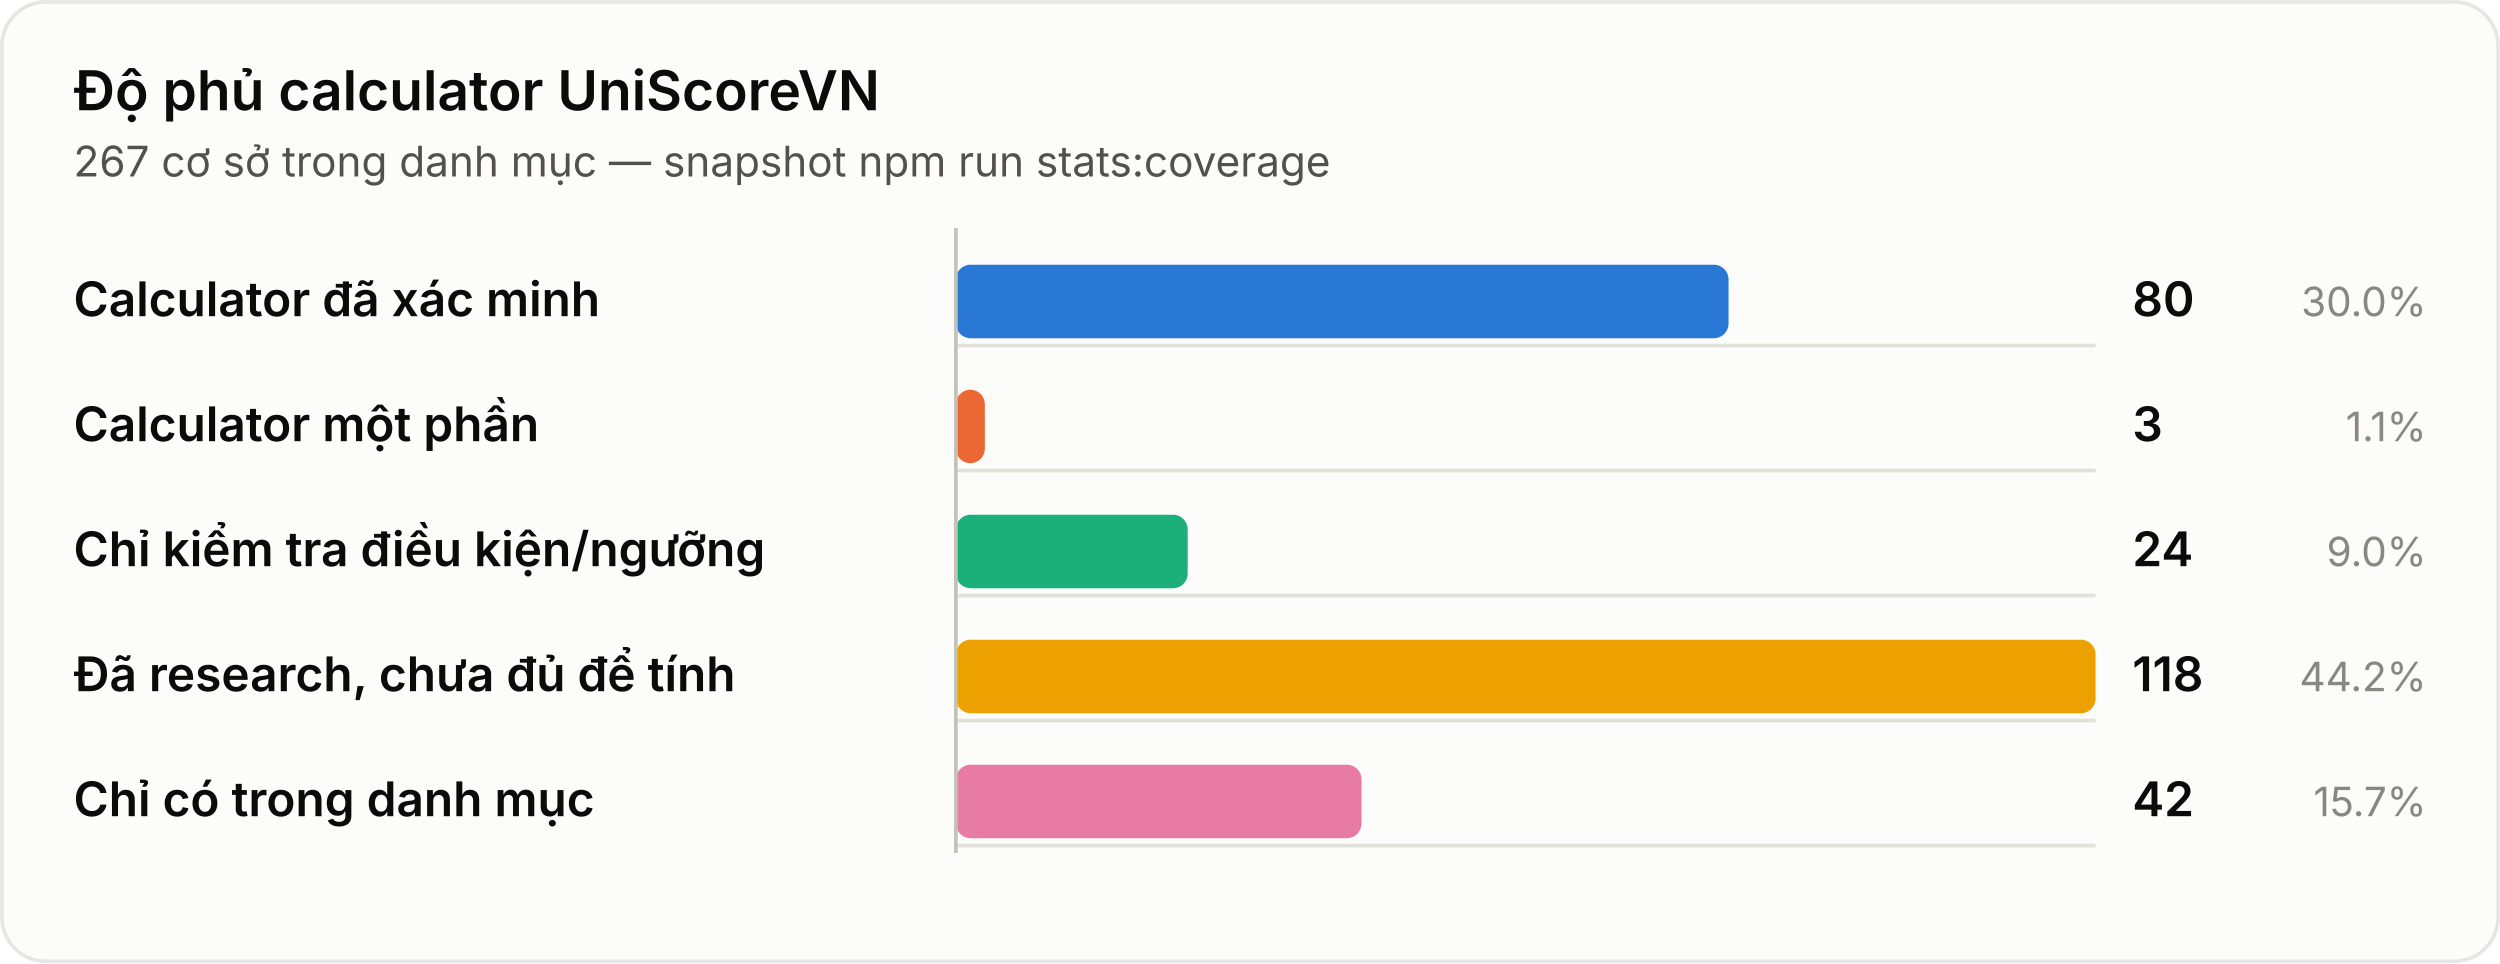
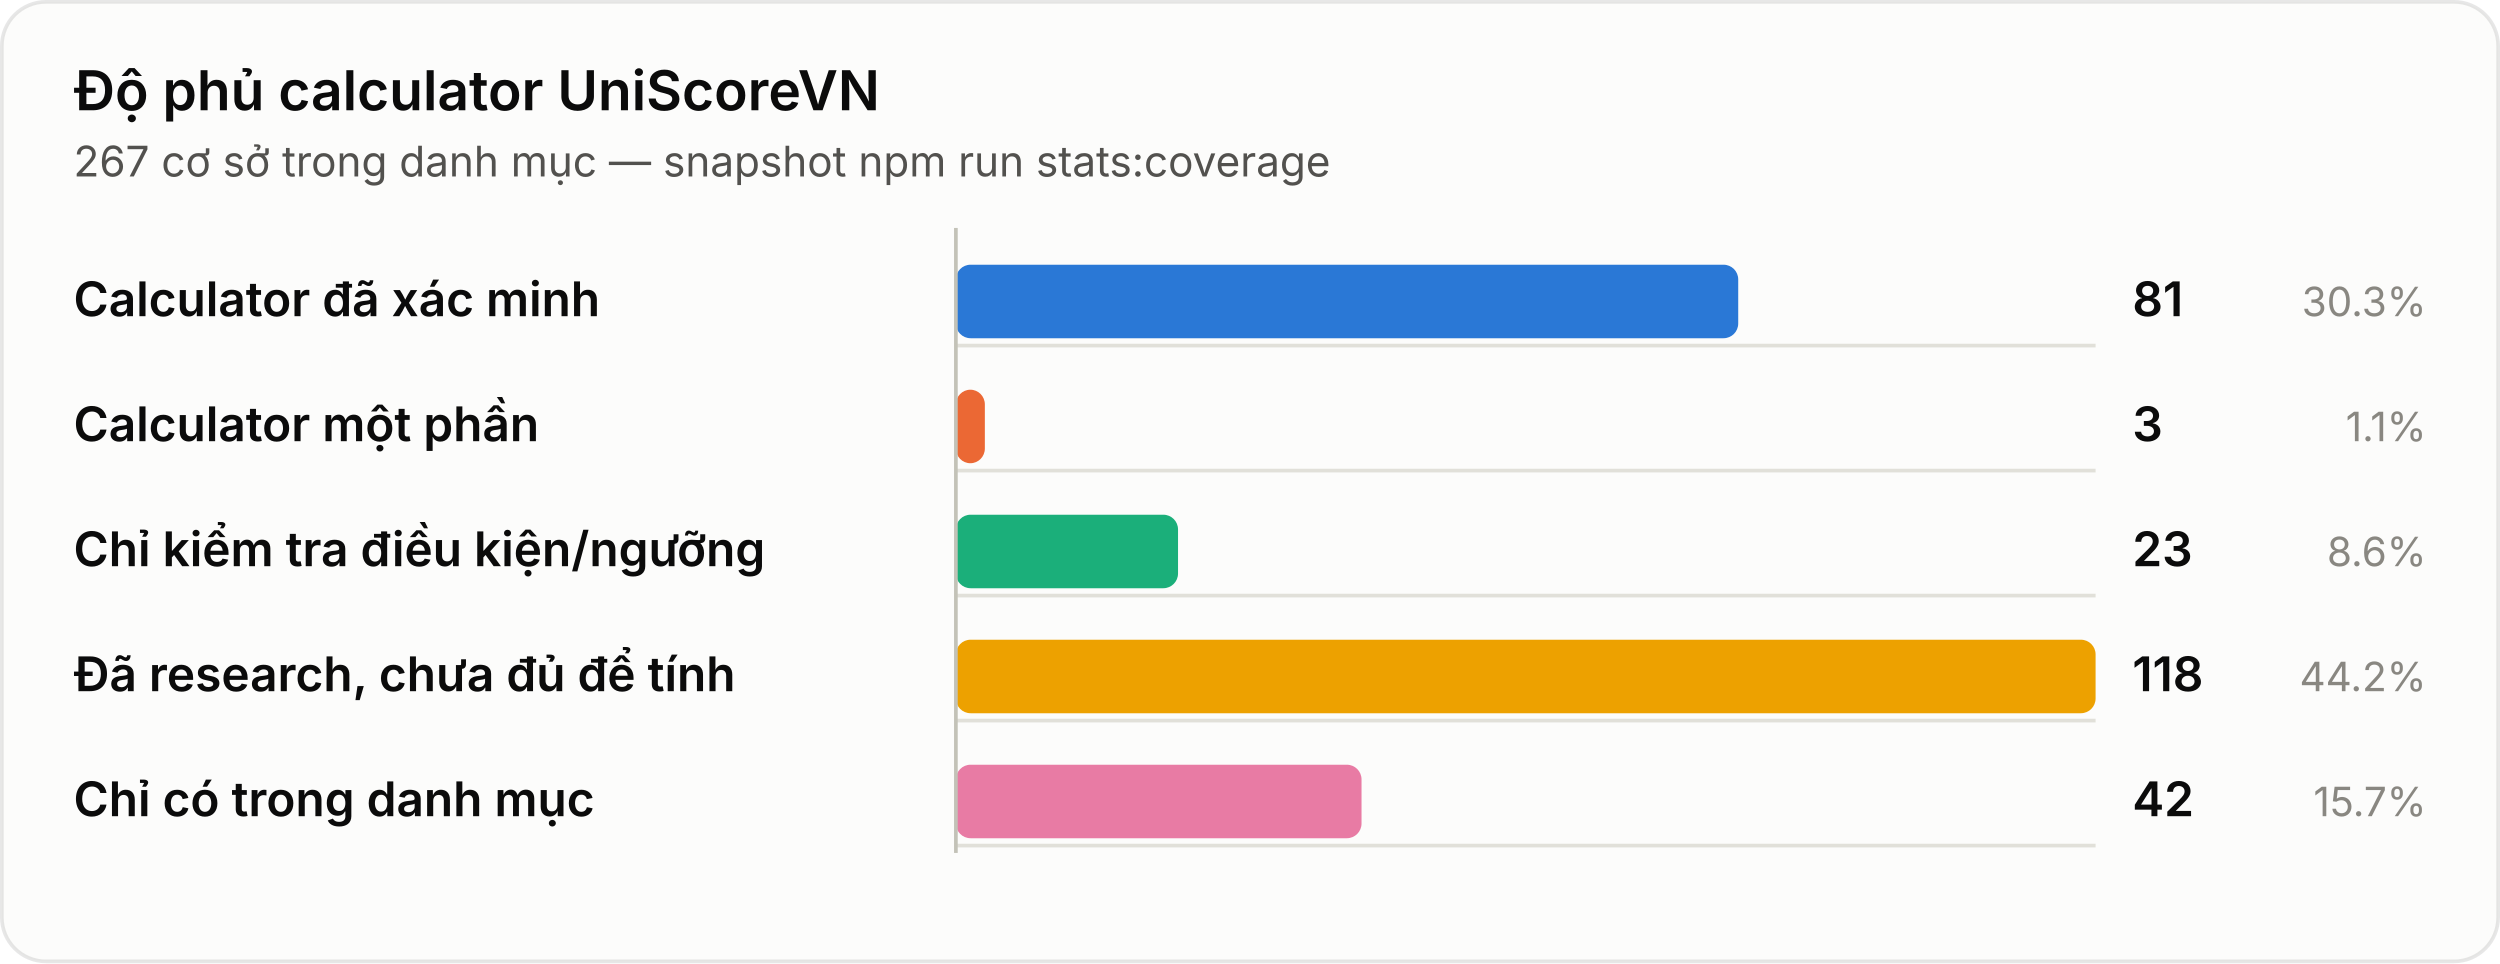
<svg xmlns="http://www.w3.org/2000/svg" width="680" height="262" viewBox="0 0 680 262" font-family="system-ui, -apple-system, Segoe UI, sans-serif">
  <rect x="0.5" y="0.5" width="679" height="261" rx="12" fill="#fcfcfb" stroke="rgba(11,11,11,0.10)" />
  <text x="20" y="30" font-size="15" font-weight="600" fill="#0b0b0b">Độ phủ calculator UniScoreVN</text>
  <text x="20" y="48" font-size="11.5" fill="#52514e">267 cơ sở trong danh mục — snapshot npm run stats:coverage</text>
  <g transform="translate(20, 10)">
    <text x="0" y="76" font-size="13" font-weight="600" fill="#0b0b0b">Calculator đã xác minh</text>
    <line x1="240" y1="84" x2="550" y2="84" stroke="#e1e0d9" stroke-width="1" />
-     <rect x="240" y="62" width="210.169" height="20" rx="4" fill="#2a78d6" />
-     <text x="560" y="76" font-size="13" font-weight="600" fill="#0b0b0b" text-anchor="start">80</text>
-     <text x="640" y="76" font-size="11" fill="#898781" text-anchor="end">30.0%</text>
+     <rect x="240" y="62" width="212.797" height="20" rx="4" fill="#2a78d6" />
+     <text x="560" y="76" font-size="13" font-weight="600" fill="#0b0b0b" text-anchor="start">81</text>
+     <text x="640" y="76" font-size="11" fill="#898781" text-anchor="end">30.3%</text>
    <text x="0" y="110" font-size="13" font-weight="600" fill="#0b0b0b">Calculator một phần</text>
    <line x1="240" y1="118" x2="550" y2="118" stroke="#e1e0d9" stroke-width="1" />
    <rect x="240" y="96" width="7.881" height="20" rx="4" fill="#eb6834" />
    <text x="560" y="110" font-size="13" font-weight="600" fill="#0b0b0b" text-anchor="start">3</text>
    <text x="640" y="110" font-size="11" fill="#898781" text-anchor="end">1.1%</text>
    <text x="0" y="144" font-size="13" font-weight="600" fill="#0b0b0b">Chỉ kiểm tra điều kiện/ngưỡng</text>
    <line x1="240" y1="152" x2="550" y2="152" stroke="#e1e0d9" stroke-width="1" />
-     <rect x="240" y="130" width="63.051" height="20" rx="4" fill="#1baf7a" />
-     <text x="560" y="144" font-size="13" font-weight="600" fill="#0b0b0b" text-anchor="start">24</text>
-     <text x="640" y="144" font-size="11" fill="#898781" text-anchor="end">9.0%</text>
+     <rect x="240" y="130" width="60.424" height="20" rx="4" fill="#1baf7a" />
+     <text x="560" y="144" font-size="13" font-weight="600" fill="#0b0b0b" text-anchor="start">23</text>
+     <text x="640" y="144" font-size="11" fill="#898781" text-anchor="end">8.6%</text>
    <text x="0" y="178" font-size="13" font-weight="600" fill="#0b0b0b">Đã research, chưa đủ để tính</text>
    <line x1="240" y1="186" x2="550" y2="186" stroke="#e1e0d9" stroke-width="1" />
    <rect x="240" y="164" width="310" height="20" rx="4" fill="#eda100" />
    <text x="560" y="178" font-size="13" font-weight="600" fill="#0b0b0b" text-anchor="start">118</text>
    <text x="640" y="178" font-size="11" fill="#898781" text-anchor="end">44.2%</text>
    <text x="0" y="212" font-size="13" font-weight="600" fill="#0b0b0b">Chỉ có trong danh mục</text>
    <line x1="240" y1="220" x2="550" y2="220" stroke="#e1e0d9" stroke-width="1" />
    <rect x="240" y="198" width="110.339" height="20" rx="4" fill="#e87ba4" />
    <text x="560" y="212" font-size="13" font-weight="600" fill="#0b0b0b" text-anchor="start">42</text>
    <text x="640" y="212" font-size="11" fill="#898781" text-anchor="end">15.7%</text>
    <line x1="240" y1="52" x2="240" y2="222" stroke="#c3c2b7" stroke-width="1" />
  </g>
</svg>
